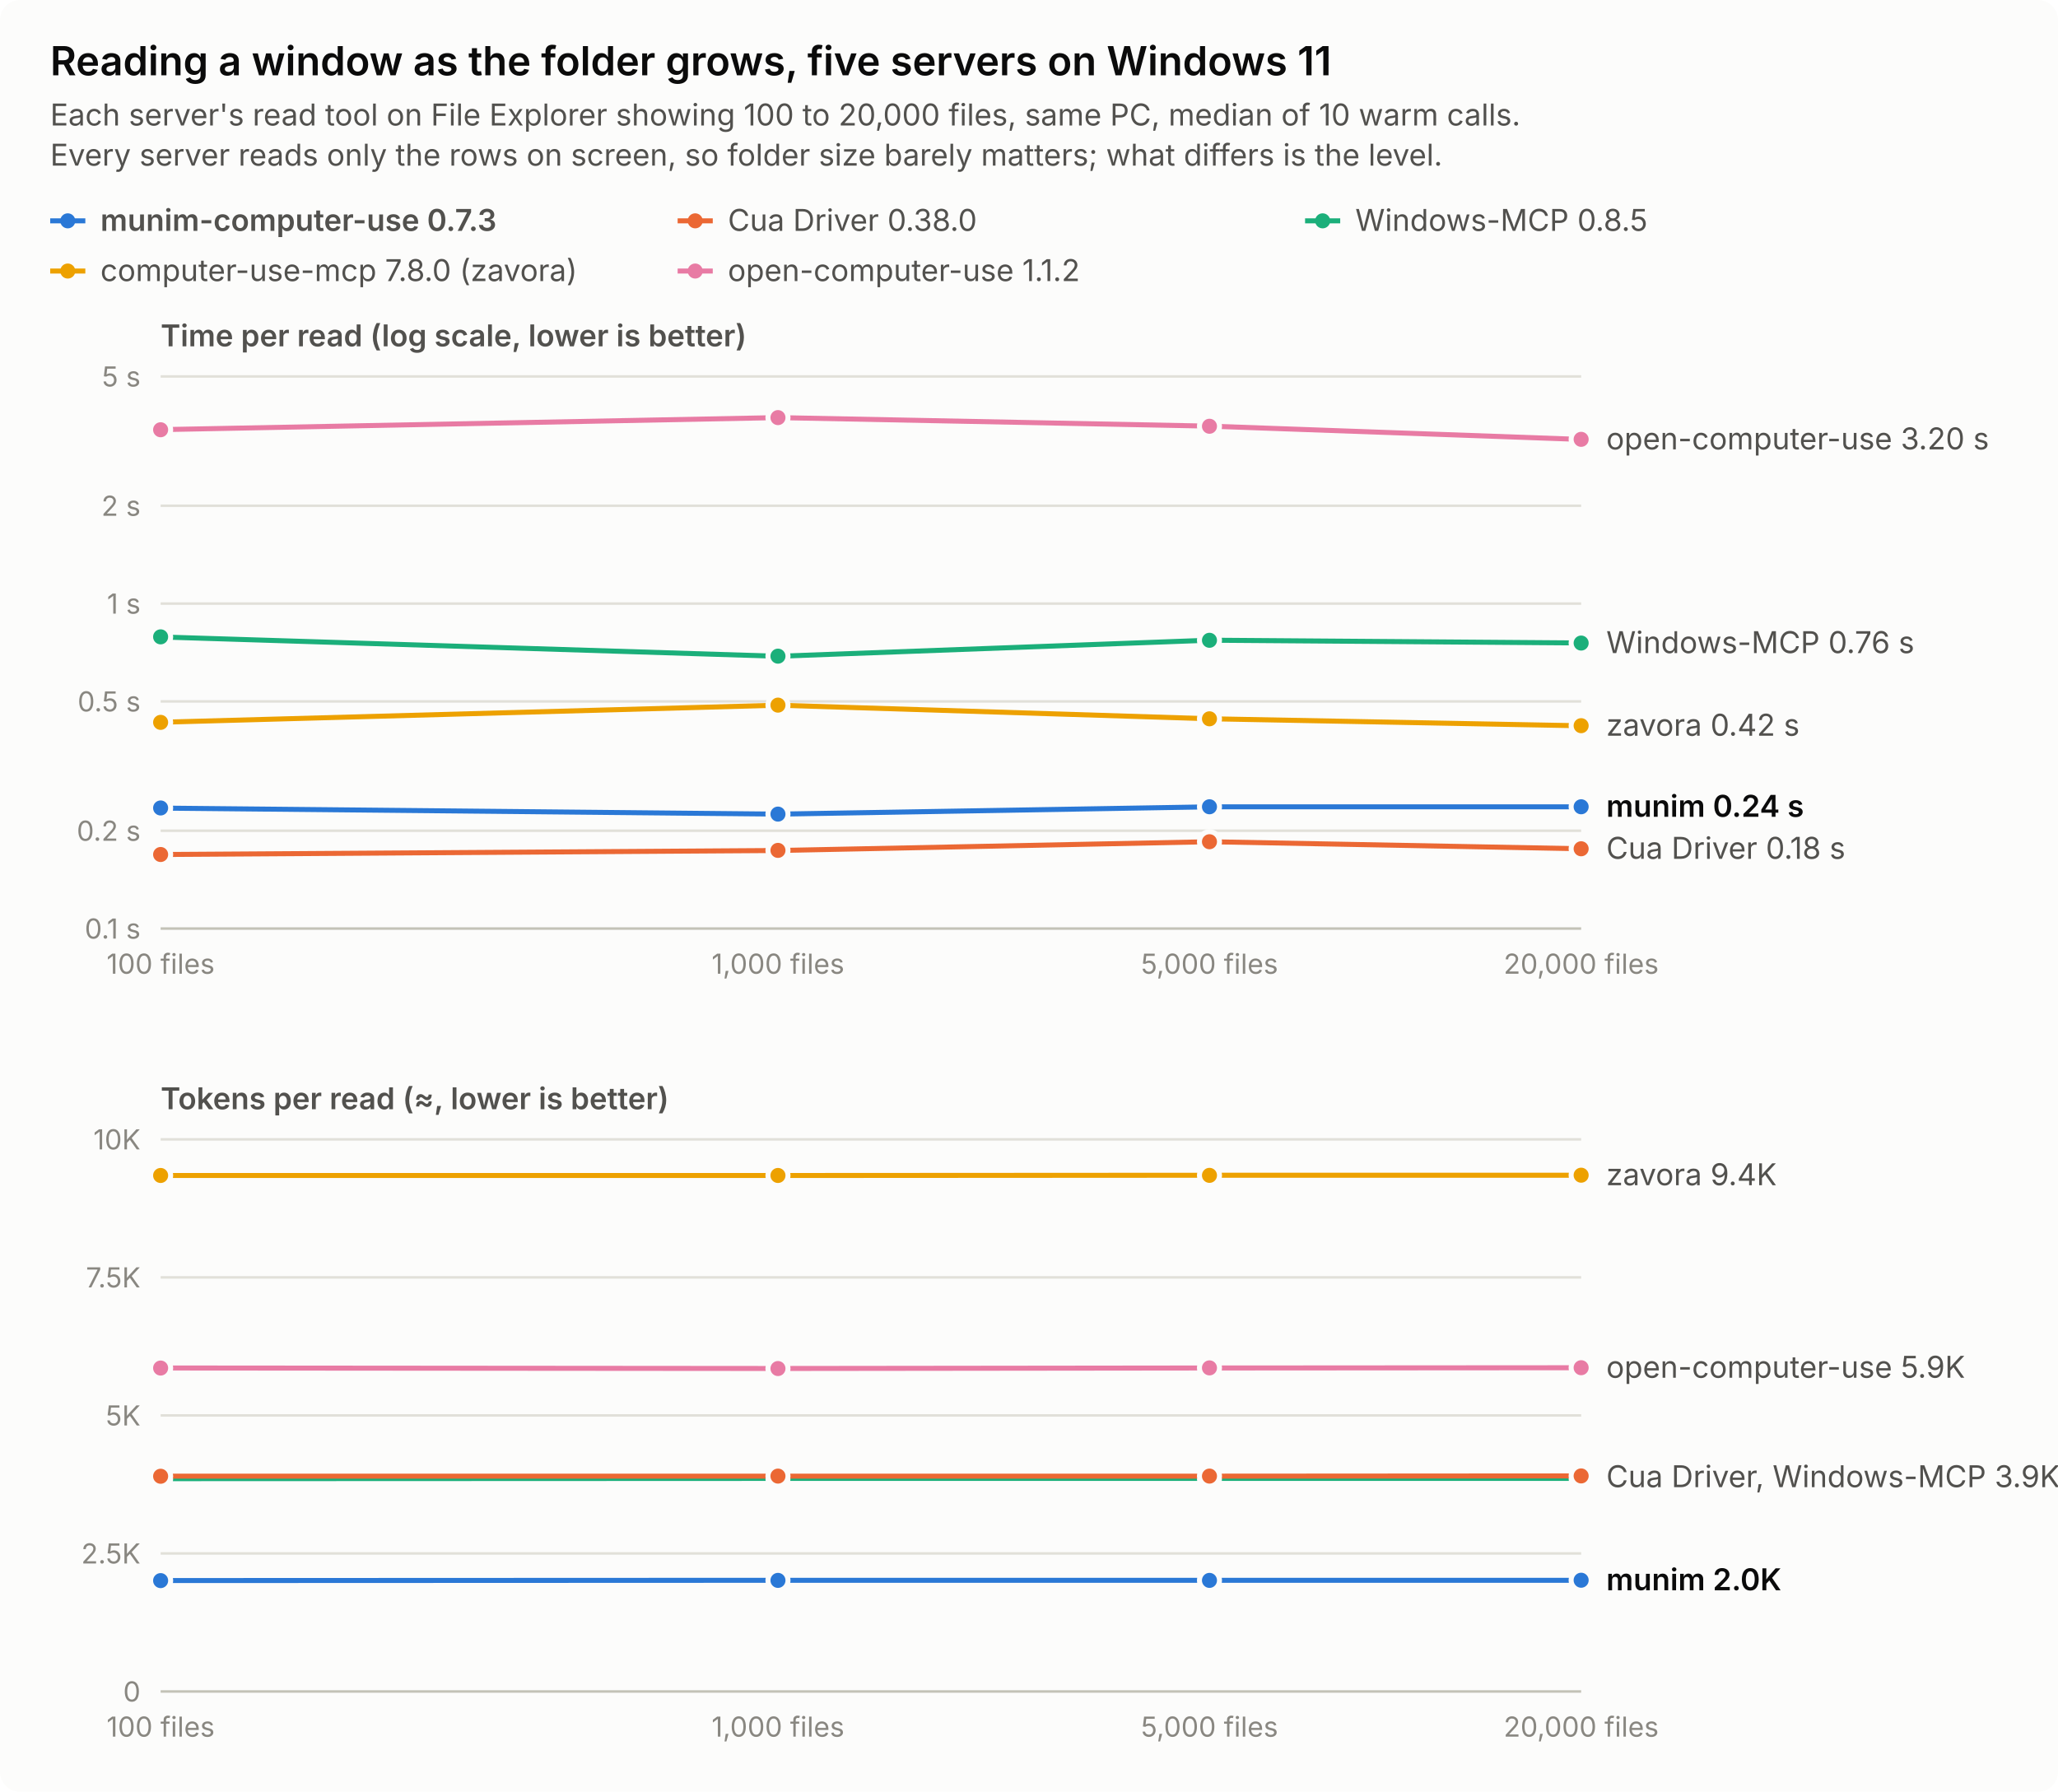
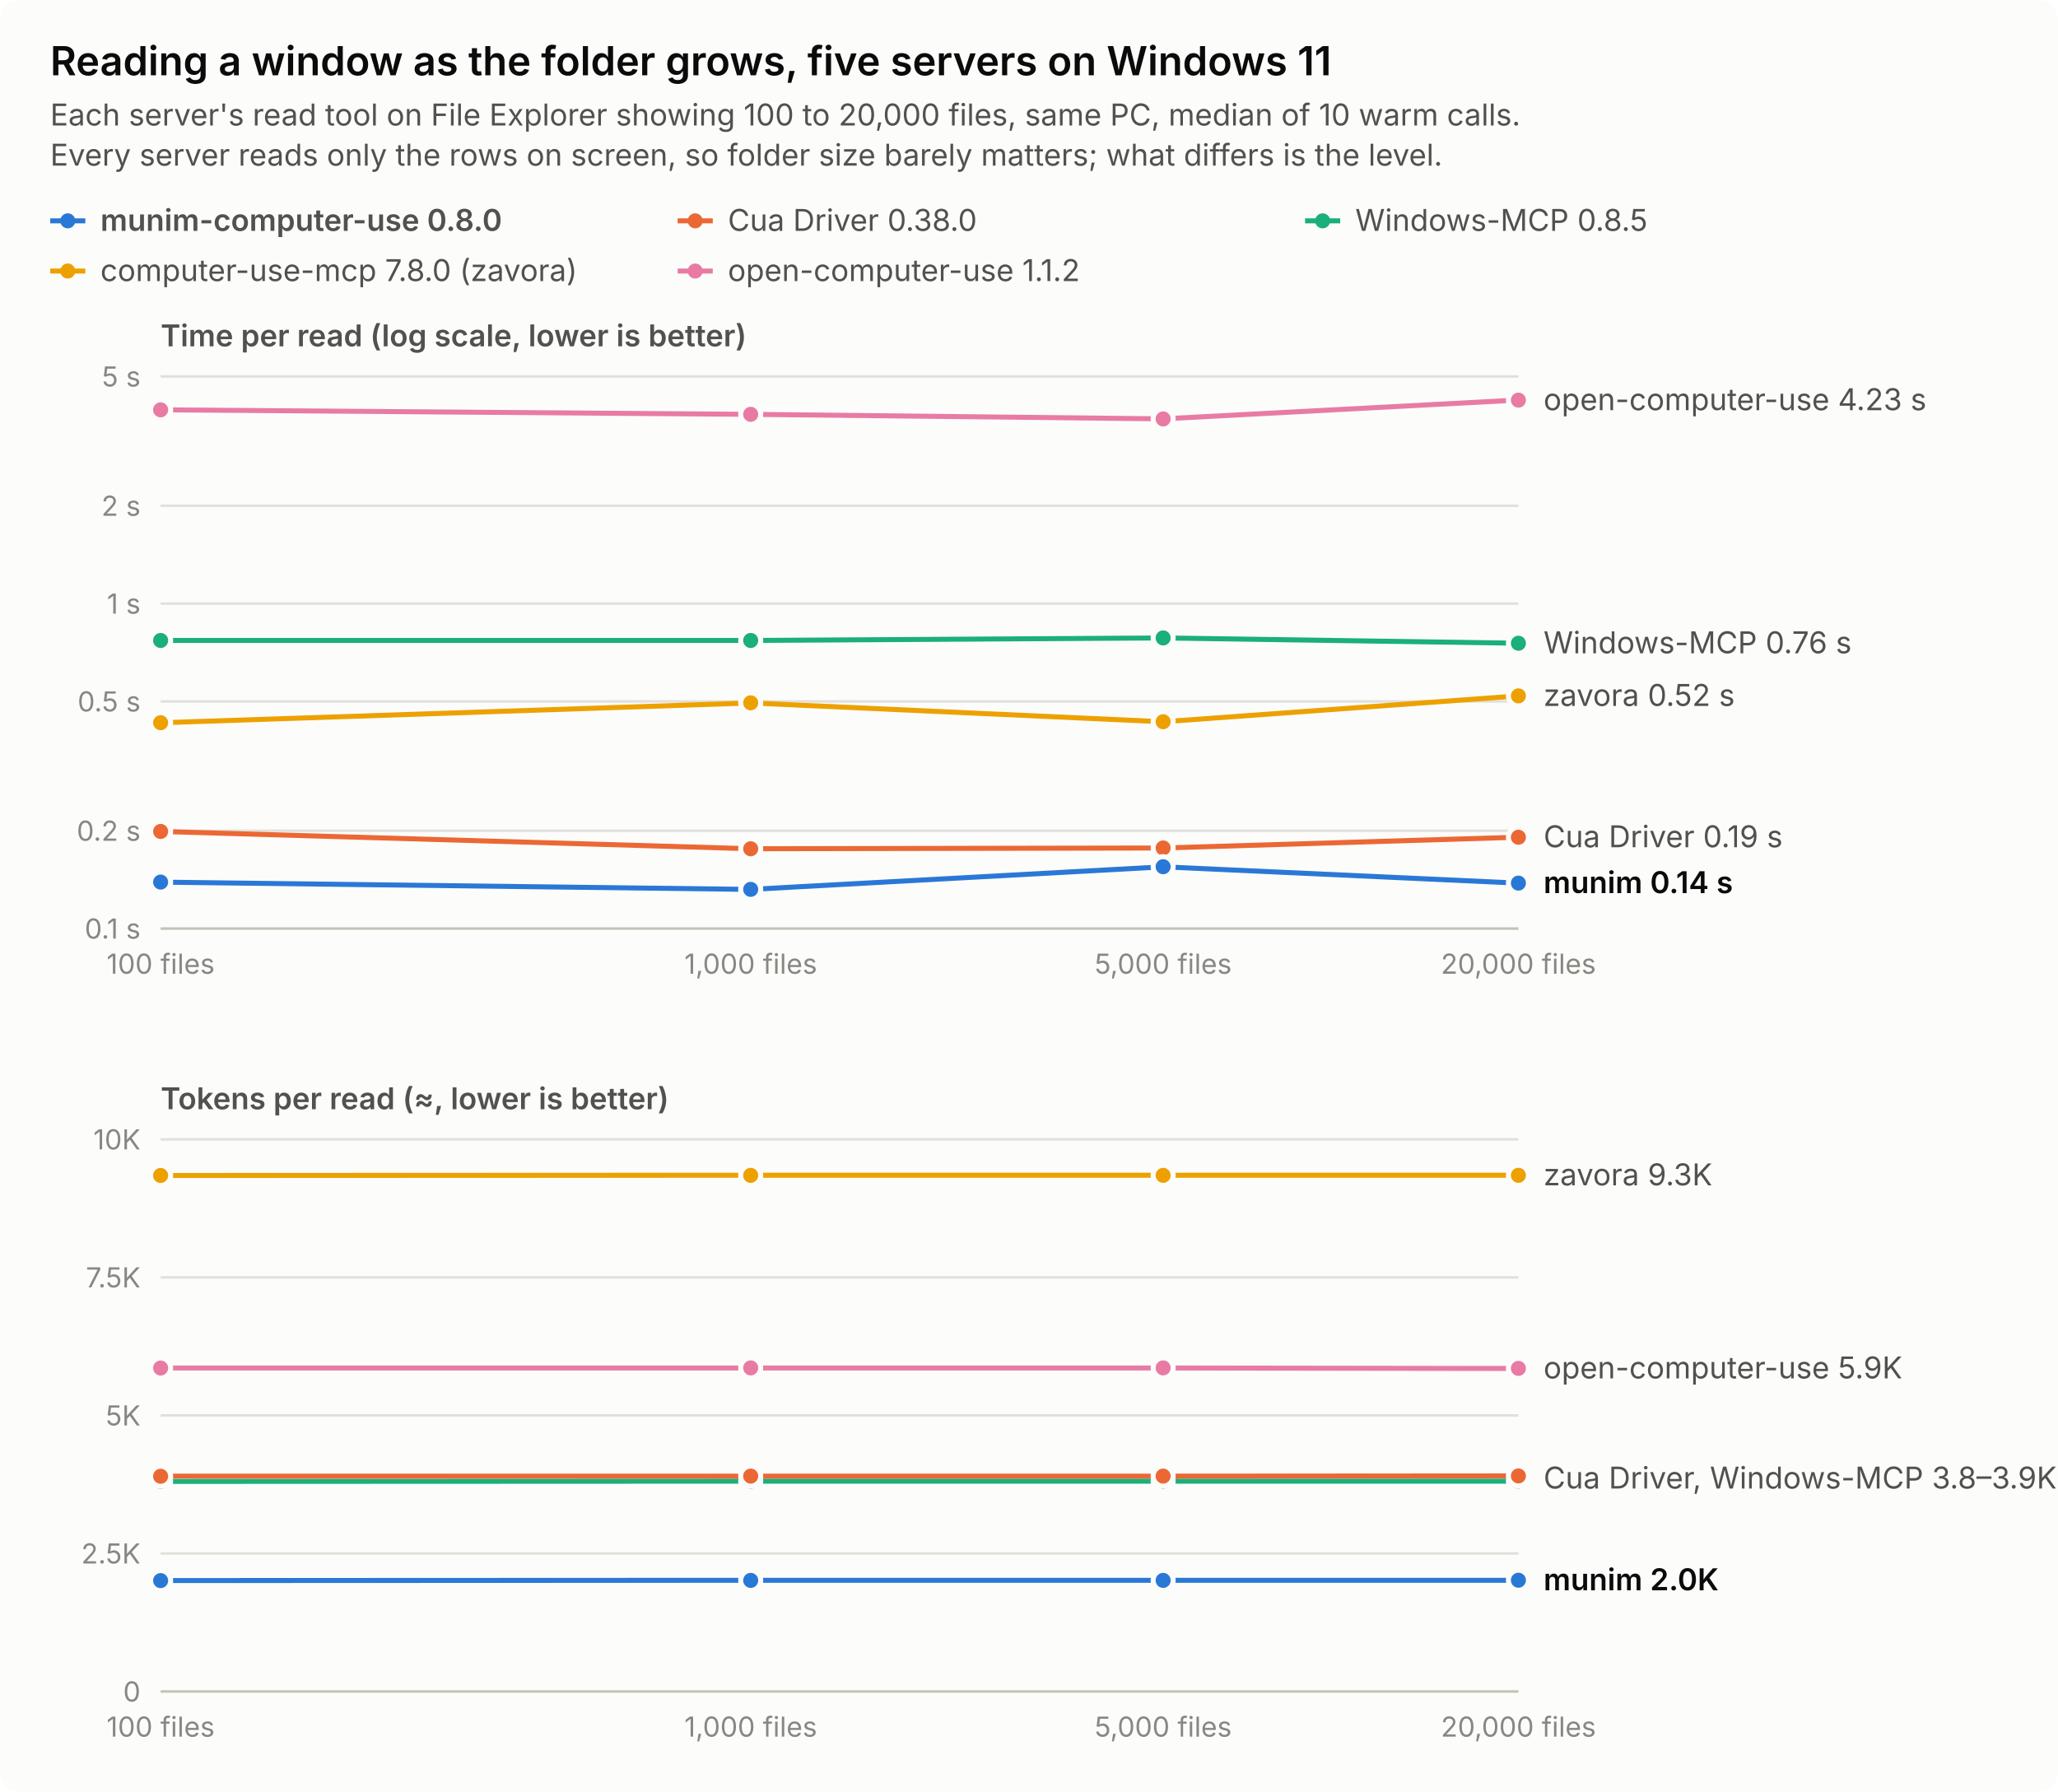
<svg xmlns="http://www.w3.org/2000/svg" width="820" height="714" viewBox="0 0 820 714" role="img" aria-labelledby="t d" font-family="system-ui, -apple-system, 'Segoe UI', sans-serif">
  <rect width="820" height="714" rx="8" fill="#fcfcfb" />
  <text x="20" y="30" fill="#0b0b0b" font-size="16" font-weight="600" text-anchor="start">Reading a window as the folder grows, five servers on Windows 11</text>
  <text x="20" y="50" fill="#52514e" font-size="12" font-weight="400" text-anchor="start">Each server's read tool on File Explorer showing 100 to 20,000 files, same PC, median of 10 warm calls.</text>
  <text x="20" y="66" fill="#52514e" font-size="12" font-weight="400" text-anchor="start">Every server reads only the rows on screen, so folder size barely matters; what differs is the level.</text>
  <line x1="20" x2="34" y1="88" y2="88" stroke="#2a78d6" stroke-width="2" />
  <circle cx="27" cy="88" r="3" fill="#2a78d6" />
-   <text x="40" y="92" fill="#52514e" font-size="12" font-weight="600" text-anchor="start">munim-computer-use 0.7.3</text>
+   <text x="40" y="92" fill="#52514e" font-size="12" font-weight="600" text-anchor="start">munim-computer-use 0.8.0</text>
  <line x1="270" x2="284" y1="88" y2="88" stroke="#eb6834" stroke-width="2" />
  <circle cx="277" cy="88" r="3" fill="#eb6834" />
  <text x="290" y="92" fill="#52514e" font-size="12" font-weight="400" text-anchor="start">Cua Driver 0.38.0</text>
  <line x1="520" x2="534" y1="88" y2="88" stroke="#1baf7a" stroke-width="2" />
  <circle cx="527" cy="88" r="3" fill="#1baf7a" />
  <text x="540" y="92" fill="#52514e" font-size="12" font-weight="400" text-anchor="start">Windows-MCP 0.8.5</text>
  <line x1="20" x2="34" y1="108" y2="108" stroke="#eda100" stroke-width="2" />
  <circle cx="27" cy="108" r="3" fill="#eda100" />
  <text x="40" y="112" fill="#52514e" font-size="12" font-weight="400" text-anchor="start">computer-use-mcp 7.8.0 (zavora)</text>
  <line x1="270" x2="284" y1="108" y2="108" stroke="#e87ba4" stroke-width="2" />
  <circle cx="277" cy="108" r="3" fill="#e87ba4" />
  <text x="290" y="112" fill="#52514e" font-size="12" font-weight="400" text-anchor="start">open-computer-use 1.1.2</text>
  <text x="64" y="138" fill="#52514e" font-size="12" font-weight="600" text-anchor="start">Time per read (log scale, lower is better)</text>
-   <line x1="64" x2="630" y1="370" y2="370" stroke="#c3c2b7" stroke-width="1" />
+   <line x1="64" x2="605" y1="370" y2="370" stroke="#c3c2b7" stroke-width="1" />
  <text x="56" y="374" fill="#898781" font-size="11" font-weight="400" text-anchor="end">0.1 s</text>
-   <line x1="64" x2="630" y1="331.02" y2="331.02" stroke="#e1e0d9" stroke-width="1" />
+   <line x1="64" x2="605" y1="331.02" y2="331.02" stroke="#e1e0d9" stroke-width="1" />
  <text x="56" y="335.02" fill="#898781" font-size="11" font-weight="400" text-anchor="end">0.2 s</text>
-   <line x1="64" x2="630" y1="279.49" y2="279.49" stroke="#e1e0d9" stroke-width="1" />
+   <line x1="64" x2="605" y1="279.49" y2="279.49" stroke="#e1e0d9" stroke-width="1" />
  <text x="56" y="283.49" fill="#898781" font-size="11" font-weight="400" text-anchor="end">0.5 s</text>
-   <line x1="64" x2="630" y1="240.51" y2="240.51" stroke="#e1e0d9" stroke-width="1" />
+   <line x1="64" x2="605" y1="240.51" y2="240.51" stroke="#e1e0d9" stroke-width="1" />
  <text x="56" y="244.51" fill="#898781" font-size="11" font-weight="400" text-anchor="end">1 s</text>
-   <line x1="64" x2="630" y1="201.529" y2="201.529" stroke="#e1e0d9" stroke-width="1" />
+   <line x1="64" x2="605" y1="201.529" y2="201.529" stroke="#e1e0d9" stroke-width="1" />
  <text x="56" y="205.529" fill="#898781" font-size="11" font-weight="400" text-anchor="end">2 s</text>
-   <line x1="64" x2="630" y1="150" y2="150" stroke="#e1e0d9" stroke-width="1" />
+   <line x1="64" x2="605" y1="150" y2="150" stroke="#e1e0d9" stroke-width="1" />
  <text x="56" y="154" fill="#898781" font-size="11" font-weight="400" text-anchor="end">5 s</text>
  <text x="64" y="388" fill="#898781" font-size="11" font-weight="400" text-anchor="middle">100 files</text>
-   <text x="309.977" y="388" fill="#898781" font-size="11" font-weight="400" text-anchor="middle">1,000 files</text>
-   <text x="481.907" y="388" fill="#898781" font-size="11" font-weight="400" text-anchor="middle">5,000 files</text>
-   <text x="630" y="388" fill="#898781" font-size="11" font-weight="400" text-anchor="middle">20,000 files</text>
-   <polyline points="64.0,171.2 310.0,166.4 481.9,169.8 630.0,175.1" fill="none" stroke="#e87ba4" stroke-width="2" stroke-linejoin="round" stroke-linecap="round" />
-   <circle cx="64" cy="171.244" r="4" fill="#e87ba4" stroke="#fcfcfb" stroke-width="2" />
-   <circle cx="309.977" cy="166.404" r="4" fill="#e87ba4" stroke="#fcfcfb" stroke-width="2" />
-   <circle cx="481.907" cy="169.85" r="4" fill="#e87ba4" stroke="#fcfcfb" stroke-width="2" />
-   <circle cx="630" cy="175.063" r="4" fill="#e87ba4" stroke="#fcfcfb" stroke-width="2" />
-   <polyline points="64.0,287.8 310.0,281.0 481.9,286.4 630.0,289.2" fill="none" stroke="#eda100" stroke-width="2" stroke-linejoin="round" stroke-linecap="round" />
-   <circle cx="64" cy="287.841" r="4" fill="#eda100" stroke="#fcfcfb" stroke-width="2" />
-   <circle cx="309.977" cy="280.972" r="4" fill="#eda100" stroke="#fcfcfb" stroke-width="2" />
-   <circle cx="481.907" cy="286.424" r="4" fill="#eda100" stroke="#fcfcfb" stroke-width="2" />
-   <circle cx="630" cy="289.162" r="4" fill="#eda100" stroke="#fcfcfb" stroke-width="2" />
-   <polyline points="64.0,253.8 310.0,261.5 481.9,255.1 630.0,256.2" fill="none" stroke="#1baf7a" stroke-width="2" stroke-linejoin="round" stroke-linecap="round" />
-   <circle cx="64" cy="253.766" r="4" fill="#1baf7a" stroke="#fcfcfb" stroke-width="2" />
-   <circle cx="309.977" cy="261.459" r="4" fill="#1baf7a" stroke="#fcfcfb" stroke-width="2" />
-   <circle cx="481.907" cy="255.135" r="4" fill="#1baf7a" stroke="#fcfcfb" stroke-width="2" />
-   <circle cx="630" cy="256.24" r="4" fill="#1baf7a" stroke="#fcfcfb" stroke-width="2" />
-   <polyline points="64.0,340.5 310.0,338.9 481.9,335.4 630.0,338.2" fill="none" stroke="#eb6834" stroke-width="2" stroke-linejoin="round" stroke-linecap="round" />
-   <circle cx="64" cy="340.491" r="4" fill="#eb6834" stroke="#fcfcfb" stroke-width="2" />
-   <circle cx="309.977" cy="338.851" r="4" fill="#eb6834" stroke="#fcfcfb" stroke-width="2" />
-   <circle cx="481.907" cy="335.404" r="4" fill="#eb6834" stroke="#fcfcfb" stroke-width="2" />
-   <circle cx="630" cy="338.209" r="4" fill="#eb6834" stroke="#fcfcfb" stroke-width="2" />
-   <polyline points="64.0,322.0 310.0,324.4 481.9,321.5 630.0,321.5" fill="none" stroke="#2a78d6" stroke-width="2" stroke-linejoin="round" stroke-linecap="round" />
-   <circle cx="64" cy="321.95" r="4" fill="#2a78d6" stroke="#fcfcfb" stroke-width="2" />
-   <circle cx="309.977" cy="324.396" r="4" fill="#2a78d6" stroke="#fcfcfb" stroke-width="2" />
-   <circle cx="481.907" cy="321.474" r="4" fill="#2a78d6" stroke="#fcfcfb" stroke-width="2" />
-   <circle cx="630" cy="321.474" r="4" fill="#2a78d6" stroke="#fcfcfb" stroke-width="2" />
-   <text x="640" y="179.063" fill="#52514e" font-size="12" font-weight="400" text-anchor="start">open-computer-use 3.20 s</text>
-   <text x="640" y="260.24" fill="#52514e" font-size="12" font-weight="400" text-anchor="start">Windows-MCP 0.76 s</text>
-   <text x="640" y="293.162" fill="#52514e" font-size="12" font-weight="400" text-anchor="start">zavora 0.42 s</text>
-   <text x="640" y="325.474" fill="#0b0b0b" font-size="12" font-weight="600" text-anchor="start">munim 0.24 s</text>
-   <text x="640" y="342.209" fill="#52514e" font-size="12" font-weight="400" text-anchor="start">Cua Driver 0.18 s</text>
+   <text x="299.112" y="388" fill="#898781" font-size="11" font-weight="400" text-anchor="middle">1,000 files</text>
+   <text x="463.448" y="388" fill="#898781" font-size="11" font-weight="400" text-anchor="middle">5,000 files</text>
+   <text x="605" y="388" fill="#898781" font-size="11" font-weight="400" text-anchor="middle">20,000 files</text>
+   <polyline points="64.0,163.3 299.1,165.1 463.4,166.9 605.0,159.4" fill="none" stroke="#e87ba4" stroke-width="2" stroke-linejoin="round" stroke-linecap="round" />
+   <circle cx="64" cy="163.313" r="4" fill="#e87ba4" stroke="#fcfcfb" stroke-width="2" />
+   <circle cx="299.112" cy="165.094" r="4" fill="#e87ba4" stroke="#fcfcfb" stroke-width="2" />
+   <circle cx="463.448" cy="166.933" r="4" fill="#e87ba4" stroke="#fcfcfb" stroke-width="2" />
+   <circle cx="605" cy="159.445" r="4" fill="#e87ba4" stroke="#fcfcfb" stroke-width="2" />
+   <polyline points="64.0,288.0 299.1,280.1 463.4,287.6 605.0,277.3" fill="none" stroke="#eda100" stroke-width="2" stroke-linejoin="round" stroke-linecap="round" />
+   <circle cx="64" cy="287.972" r="4" fill="#eda100" stroke="#fcfcfb" stroke-width="2" />
+   <circle cx="299.112" cy="280.055" r="4" fill="#eda100" stroke="#fcfcfb" stroke-width="2" />
+   <circle cx="463.448" cy="287.581" r="4" fill="#eda100" stroke="#fcfcfb" stroke-width="2" />
+   <circle cx="605" cy="277.285" r="4" fill="#eda100" stroke="#fcfcfb" stroke-width="2" />
+   <polyline points="64.0,255.2 299.1,255.2 463.4,254.2 605.0,256.3" fill="none" stroke="#1baf7a" stroke-width="2" stroke-linejoin="round" stroke-linecap="round" />
+   <circle cx="64" cy="255.208" r="4" fill="#1baf7a" stroke="#fcfcfb" stroke-width="2" />
+   <circle cx="299.112" cy="255.208" r="4" fill="#1baf7a" stroke="#fcfcfb" stroke-width="2" />
+   <circle cx="463.448" cy="254.195" r="4" fill="#1baf7a" stroke="#fcfcfb" stroke-width="2" />
+   <circle cx="605" cy="256.314" r="4" fill="#1baf7a" stroke="#fcfcfb" stroke-width="2" />
+   <polyline points="64.0,331.3 299.1,338.2 463.4,337.9 605.0,333.6" fill="none" stroke="#eb6834" stroke-width="2" stroke-linejoin="round" stroke-linecap="round" />
+   <circle cx="64" cy="331.301" r="4" fill="#eb6834" stroke="#fcfcfb" stroke-width="2" />
+   <circle cx="299.112" cy="338.209" r="4" fill="#eb6834" stroke="#fcfcfb" stroke-width="2" />
+   <circle cx="463.448" cy="337.89" r="4" fill="#eb6834" stroke="#fcfcfb" stroke-width="2" />
+   <circle cx="605" cy="333.609" r="4" fill="#eb6834" stroke="#fcfcfb" stroke-width="2" />
+   <polyline points="64.0,351.5 299.1,354.4 463.4,345.4 605.0,351.9" fill="none" stroke="#2a78d6" stroke-width="2" stroke-linejoin="round" stroke-linecap="round" />
+   <circle cx="64" cy="351.481" r="4" fill="#2a78d6" stroke="#fcfcfb" stroke-width="2" />
+   <circle cx="299.112" cy="354.387" r="4" fill="#2a78d6" stroke="#fcfcfb" stroke-width="2" />
+   <circle cx="463.448" cy="345.354" r="4" fill="#2a78d6" stroke="#fcfcfb" stroke-width="2" />
+   <circle cx="605" cy="351.887" r="4" fill="#2a78d6" stroke="#fcfcfb" stroke-width="2" />
+   <text x="615" y="163.445" fill="#52514e" font-size="12" font-weight="400" text-anchor="start">open-computer-use 4.23 s</text>
+   <text x="615" y="260.314" fill="#52514e" font-size="12" font-weight="400" text-anchor="start">Windows-MCP 0.76 s</text>
+   <text x="615" y="281.285" fill="#52514e" font-size="12" font-weight="400" text-anchor="start">zavora 0.52 s</text>
+   <text x="615" y="337.609" fill="#52514e" font-size="12" font-weight="400" text-anchor="start">Cua Driver 0.19 s</text>
+   <text x="615" y="355.887" fill="#0b0b0b" font-size="12" font-weight="600" text-anchor="start">munim 0.14 s</text>
  <text x="64" y="442" fill="#52514e" font-size="12" font-weight="600" text-anchor="start">Tokens per read (≈, lower is better)</text>
-   <line x1="64" x2="630" y1="674" y2="674" stroke="#c3c2b7" stroke-width="1" />
+   <line x1="64" x2="605" y1="674" y2="674" stroke="#c3c2b7" stroke-width="1" />
  <text x="56" y="678" fill="#898781" font-size="11" font-weight="400" text-anchor="end">0</text>
-   <line x1="64" x2="630" y1="619" y2="619" stroke="#e1e0d9" stroke-width="1" />
+   <line x1="64" x2="605" y1="619" y2="619" stroke="#e1e0d9" stroke-width="1" />
  <text x="56" y="623" fill="#898781" font-size="11" font-weight="400" text-anchor="end">2.5K</text>
-   <line x1="64" x2="630" y1="564" y2="564" stroke="#e1e0d9" stroke-width="1" />
+   <line x1="64" x2="605" y1="564" y2="564" stroke="#e1e0d9" stroke-width="1" />
  <text x="56" y="568" fill="#898781" font-size="11" font-weight="400" text-anchor="end">5K</text>
-   <line x1="64" x2="630" y1="509" y2="509" stroke="#e1e0d9" stroke-width="1" />
+   <line x1="64" x2="605" y1="509" y2="509" stroke="#e1e0d9" stroke-width="1" />
  <text x="56" y="513" fill="#898781" font-size="11" font-weight="400" text-anchor="end">7.5K</text>
-   <line x1="64" x2="630" y1="454" y2="454" stroke="#e1e0d9" stroke-width="1" />
+   <line x1="64" x2="605" y1="454" y2="454" stroke="#e1e0d9" stroke-width="1" />
  <text x="56" y="458" fill="#898781" font-size="11" font-weight="400" text-anchor="end">10K</text>
  <text x="64" y="692" fill="#898781" font-size="11" font-weight="400" text-anchor="middle">100 files</text>
-   <text x="309.977" y="692" fill="#898781" font-size="11" font-weight="400" text-anchor="middle">1,000 files</text>
-   <text x="481.907" y="692" fill="#898781" font-size="11" font-weight="400" text-anchor="middle">5,000 files</text>
-   <text x="630" y="692" fill="#898781" font-size="11" font-weight="400" text-anchor="middle">20,000 files</text>
-   <polyline points="64.0,545.1 310.0,545.3 481.9,545.1 630.0,545.0" fill="none" stroke="#e87ba4" stroke-width="2" stroke-linejoin="round" stroke-linecap="round" />
+   <text x="299.112" y="692" fill="#898781" font-size="11" font-weight="400" text-anchor="middle">1,000 files</text>
+   <text x="463.448" y="692" fill="#898781" font-size="11" font-weight="400" text-anchor="middle">5,000 files</text>
+   <text x="605" y="692" fill="#898781" font-size="11" font-weight="400" text-anchor="middle">20,000 files</text>
+   <polyline points="64.0,545.1 299.1,545.1 463.4,545.1 605.0,545.3" fill="none" stroke="#e87ba4" stroke-width="2" stroke-linejoin="round" stroke-linecap="round" />
  <circle cx="64" cy="545.124" r="4" fill="#e87ba4" stroke="#fcfcfb" stroke-width="2" />
-   <circle cx="309.977" cy="545.322" r="4" fill="#e87ba4" stroke="#fcfcfb" stroke-width="2" />
-   <circle cx="481.907" cy="545.058" r="4" fill="#e87ba4" stroke="#fcfcfb" stroke-width="2" />
-   <circle cx="630" cy="544.992" r="4" fill="#e87ba4" stroke="#fcfcfb" stroke-width="2" />
-   <polyline points="64.0,468.4 310.0,468.4 481.9,468.3 630.0,468.3" fill="none" stroke="#eda100" stroke-width="2" stroke-linejoin="round" stroke-linecap="round" />
+   <circle cx="299.112" cy="545.058" r="4" fill="#e87ba4" stroke="#fcfcfb" stroke-width="2" />
+   <circle cx="463.448" cy="545.058" r="4" fill="#e87ba4" stroke="#fcfcfb" stroke-width="2" />
+   <circle cx="605" cy="545.256" r="4" fill="#e87ba4" stroke="#fcfcfb" stroke-width="2" />
+   <polyline points="64.0,468.4 299.1,468.3 463.4,468.3 605.0,468.3" fill="none" stroke="#eda100" stroke-width="2" stroke-linejoin="round" stroke-linecap="round" />
  <circle cx="64" cy="468.388" r="4" fill="#eda100" stroke="#fcfcfb" stroke-width="2" />
-   <circle cx="309.977" cy="468.388" r="4" fill="#eda100" stroke="#fcfcfb" stroke-width="2" />
-   <circle cx="481.907" cy="468.344" r="4" fill="#eda100" stroke="#fcfcfb" stroke-width="2" />
-   <circle cx="630" cy="468.278" r="4" fill="#eda100" stroke="#fcfcfb" stroke-width="2" />
-   <polyline points="64.0,589.2 310.0,589.1 481.9,589.1 630.0,589.1" fill="none" stroke="#1baf7a" stroke-width="2" stroke-linejoin="round" stroke-linecap="round" />
-   <circle cx="64" cy="589.19" r="4" fill="#1baf7a" stroke="#fcfcfb" stroke-width="2" />
-   <circle cx="309.977" cy="589.146" r="4" fill="#1baf7a" stroke="#fcfcfb" stroke-width="2" />
-   <circle cx="481.907" cy="589.124" r="4" fill="#1baf7a" stroke="#fcfcfb" stroke-width="2" />
-   <circle cx="630" cy="589.08" r="4" fill="#1baf7a" stroke="#fcfcfb" stroke-width="2" />
-   <polyline points="64.0,588.2 310.0,588.2 481.9,588.2 630.0,588.1" fill="none" stroke="#eb6834" stroke-width="2" stroke-linejoin="round" stroke-linecap="round" />
+   <circle cx="299.112" cy="468.344" r="4" fill="#eda100" stroke="#fcfcfb" stroke-width="2" />
+   <circle cx="463.448" cy="468.344" r="4" fill="#eda100" stroke="#fcfcfb" stroke-width="2" />
+   <circle cx="605" cy="468.322" r="4" fill="#eda100" stroke="#fcfcfb" stroke-width="2" />
+   <polyline points="64.0,590.3 299.1,590.2 463.4,590.2 605.0,590.2" fill="none" stroke="#1baf7a" stroke-width="2" stroke-linejoin="round" stroke-linecap="round" />
+   <circle cx="64" cy="590.268" r="4" fill="#1baf7a" stroke="#fcfcfb" stroke-width="2" />
+   <circle cx="299.112" cy="590.202" r="4" fill="#1baf7a" stroke="#fcfcfb" stroke-width="2" />
+   <circle cx="463.448" cy="590.202" r="4" fill="#1baf7a" stroke="#fcfcfb" stroke-width="2" />
+   <circle cx="605" cy="590.158" r="4" fill="#1baf7a" stroke="#fcfcfb" stroke-width="2" />
+   <polyline points="64.0,588.2 299.1,588.2 463.4,588.2 605.0,588.1" fill="none" stroke="#eb6834" stroke-width="2" stroke-linejoin="round" stroke-linecap="round" />
  <circle cx="64" cy="588.244" r="4" fill="#eb6834" stroke="#fcfcfb" stroke-width="2" />
-   <circle cx="309.977" cy="588.178" r="4" fill="#eb6834" stroke="#fcfcfb" stroke-width="2" />
-   <circle cx="481.907" cy="588.178" r="4" fill="#eb6834" stroke="#fcfcfb" stroke-width="2" />
-   <circle cx="630" cy="588.112" r="4" fill="#eb6834" stroke="#fcfcfb" stroke-width="2" />
-   <polyline points="64.0,629.8 310.0,629.7 481.9,629.7 630.0,629.7" fill="none" stroke="#2a78d6" stroke-width="2" stroke-linejoin="round" stroke-linecap="round" />
+   <circle cx="299.112" cy="588.178" r="4" fill="#eb6834" stroke="#fcfcfb" stroke-width="2" />
+   <circle cx="463.448" cy="588.178" r="4" fill="#eb6834" stroke="#fcfcfb" stroke-width="2" />
+   <circle cx="605" cy="588.112" r="4" fill="#eb6834" stroke="#fcfcfb" stroke-width="2" />
+   <polyline points="64.0,629.8 299.1,629.7 463.4,629.7 605.0,629.7" fill="none" stroke="#2a78d6" stroke-width="2" stroke-linejoin="round" stroke-linecap="round" />
  <circle cx="64" cy="629.824" r="4" fill="#2a78d6" stroke="#fcfcfb" stroke-width="2" />
-   <circle cx="309.977" cy="629.736" r="4" fill="#2a78d6" stroke="#fcfcfb" stroke-width="2" />
-   <circle cx="481.907" cy="629.736" r="4" fill="#2a78d6" stroke="#fcfcfb" stroke-width="2" />
-   <circle cx="630" cy="629.67" r="4" fill="#2a78d6" stroke="#fcfcfb" stroke-width="2" />
-   <text x="640" y="472.278" fill="#52514e" font-size="12" font-weight="400" text-anchor="start">zavora 9.4K</text>
-   <text x="640" y="548.992" fill="#52514e" font-size="12" font-weight="400" text-anchor="start">open-computer-use 5.9K</text>
-   <text x="640" y="592.596" fill="#52514e" font-size="12" font-weight="400" text-anchor="start">Cua Driver, Windows-MCP 3.9K</text>
-   <text x="640" y="633.67" fill="#0b0b0b" font-size="12" font-weight="600" text-anchor="start">munim 2.0K</text>
+   <circle cx="299.112" cy="629.736" r="4" fill="#2a78d6" stroke="#fcfcfb" stroke-width="2" />
+   <circle cx="463.448" cy="629.736" r="4" fill="#2a78d6" stroke="#fcfcfb" stroke-width="2" />
+   <circle cx="605" cy="629.67" r="4" fill="#2a78d6" stroke="#fcfcfb" stroke-width="2" />
+   <text x="615" y="472.322" fill="#52514e" font-size="12" font-weight="400" text-anchor="start">zavora 9.3K</text>
+   <text x="615" y="549.256" fill="#52514e" font-size="12" font-weight="400" text-anchor="start">open-computer-use 5.9K</text>
+   <text x="615" y="593.135" fill="#52514e" font-size="12" font-weight="400" text-anchor="start">Cua Driver, Windows-MCP 3.8–3.9K</text>
+   <text x="615" y="633.67" fill="#0b0b0b" font-size="12" font-weight="600" text-anchor="start">munim 2.0K</text>
</svg>
